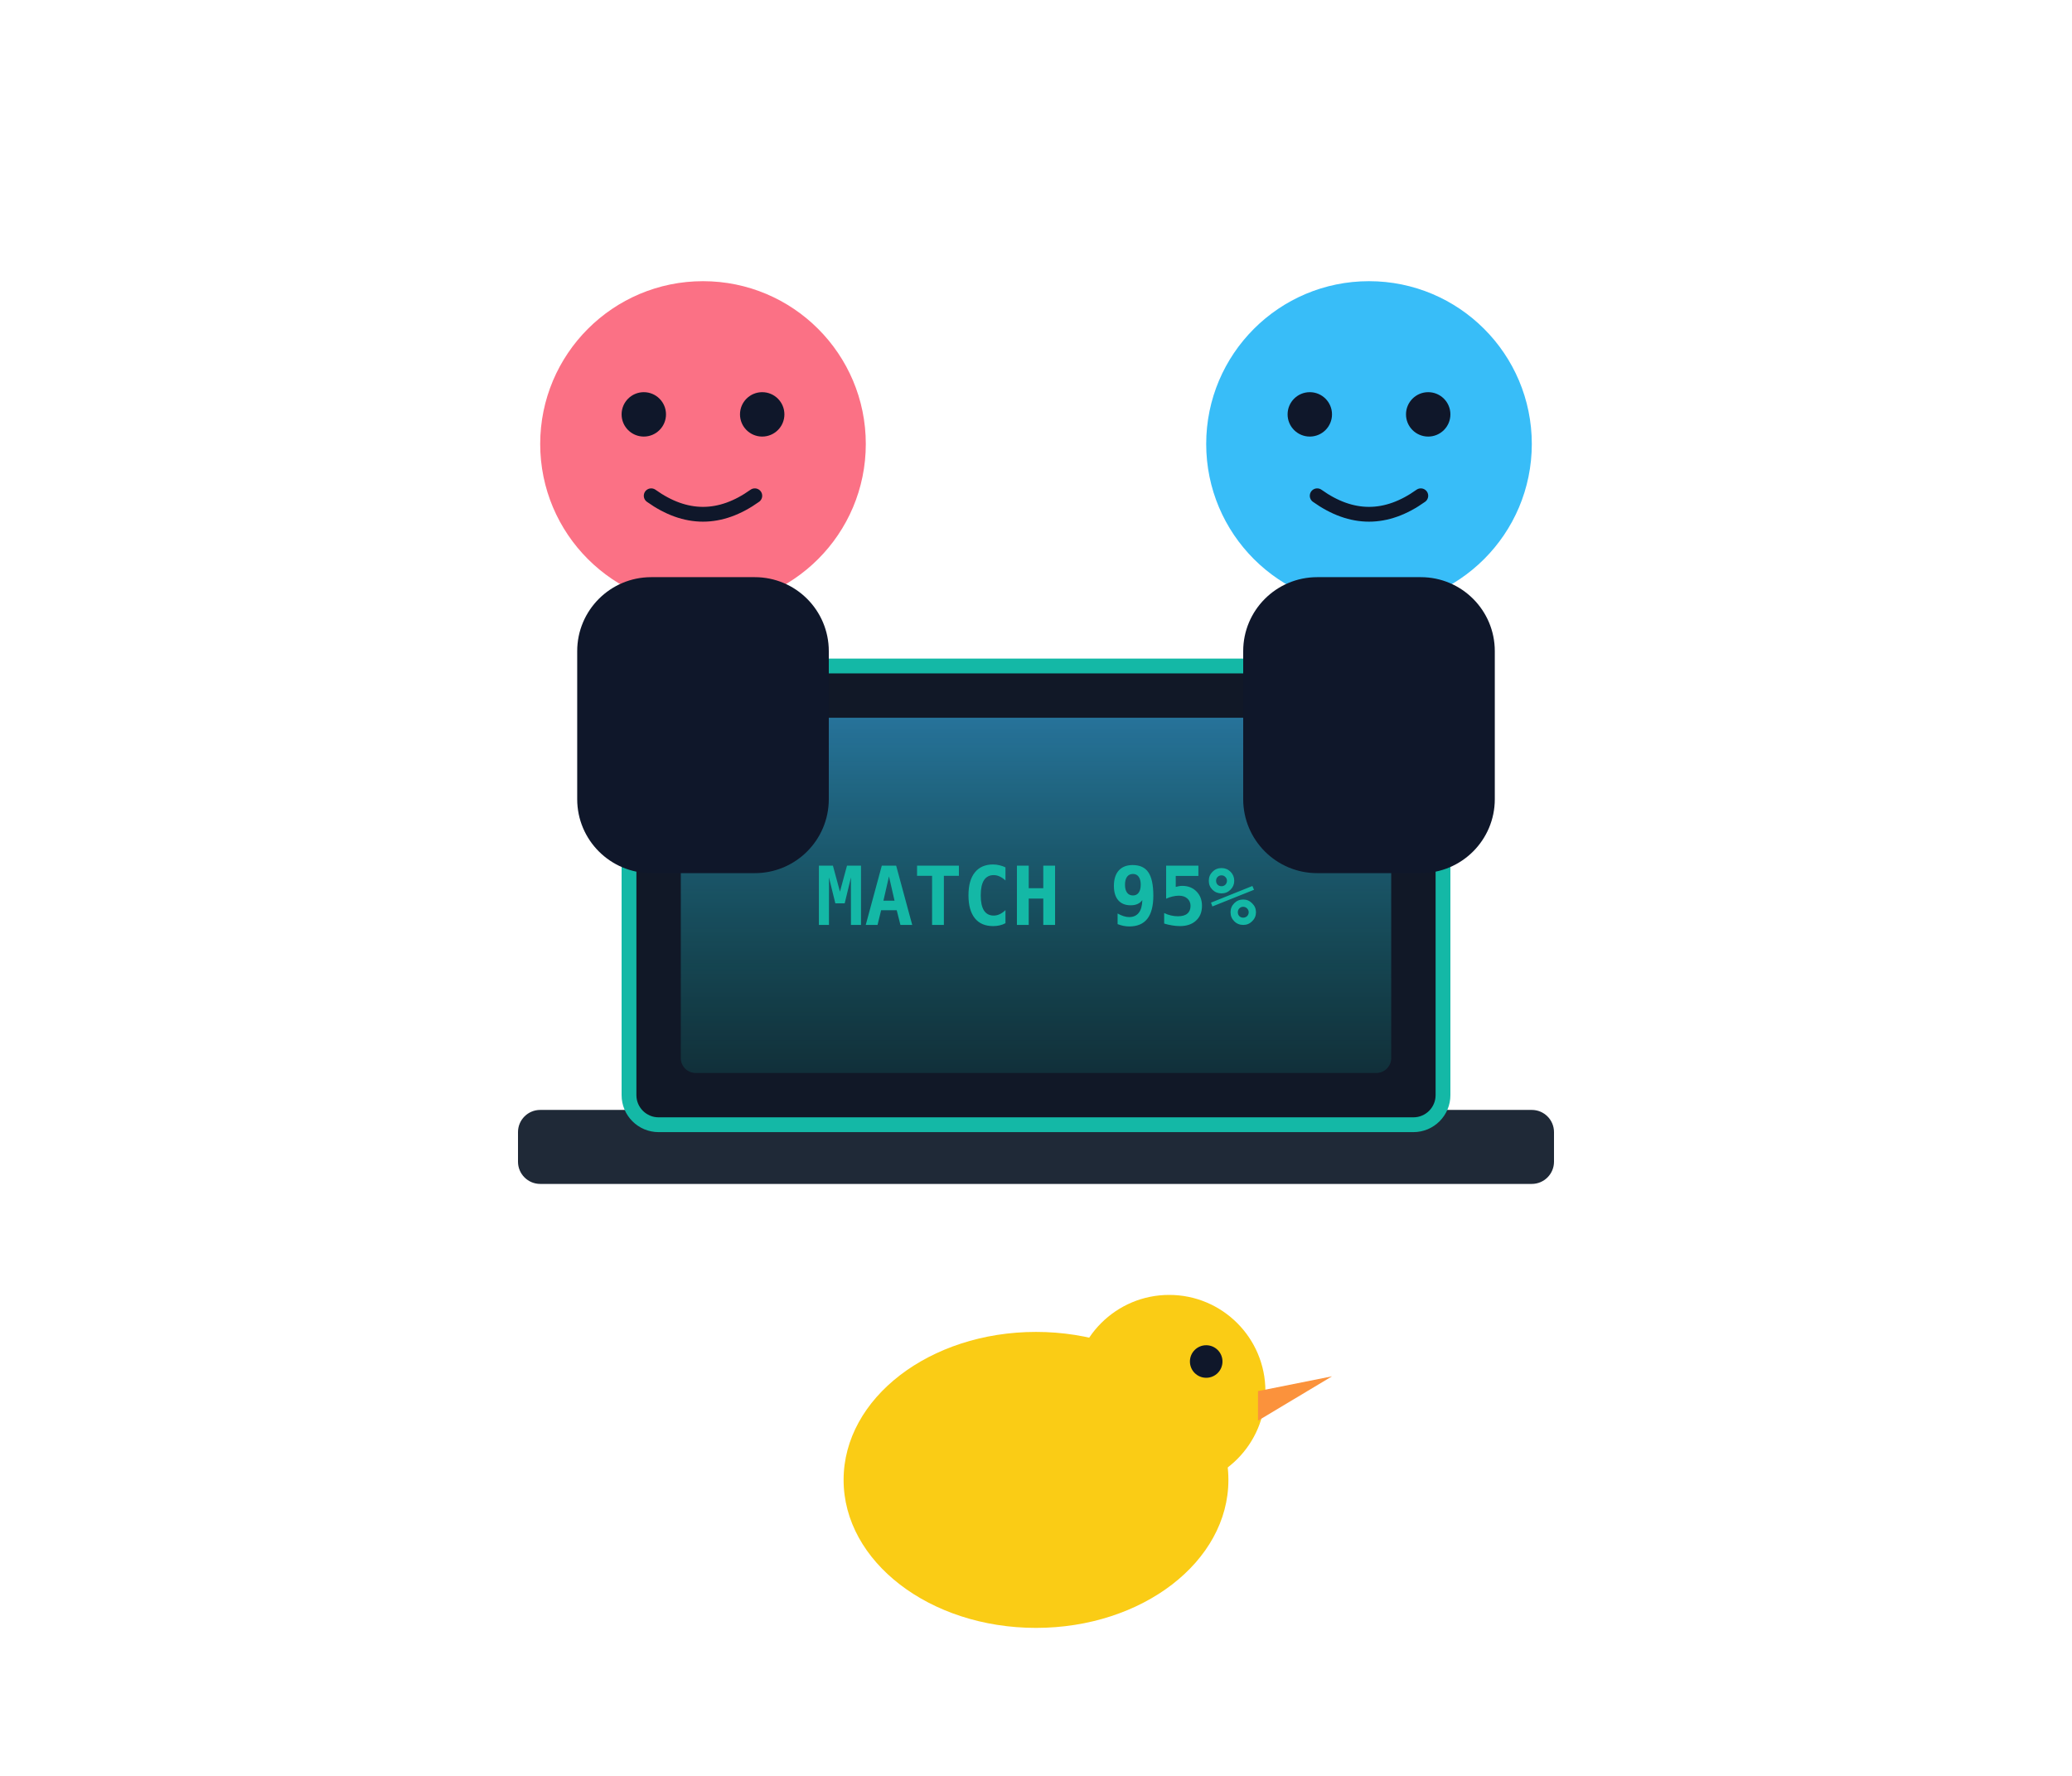
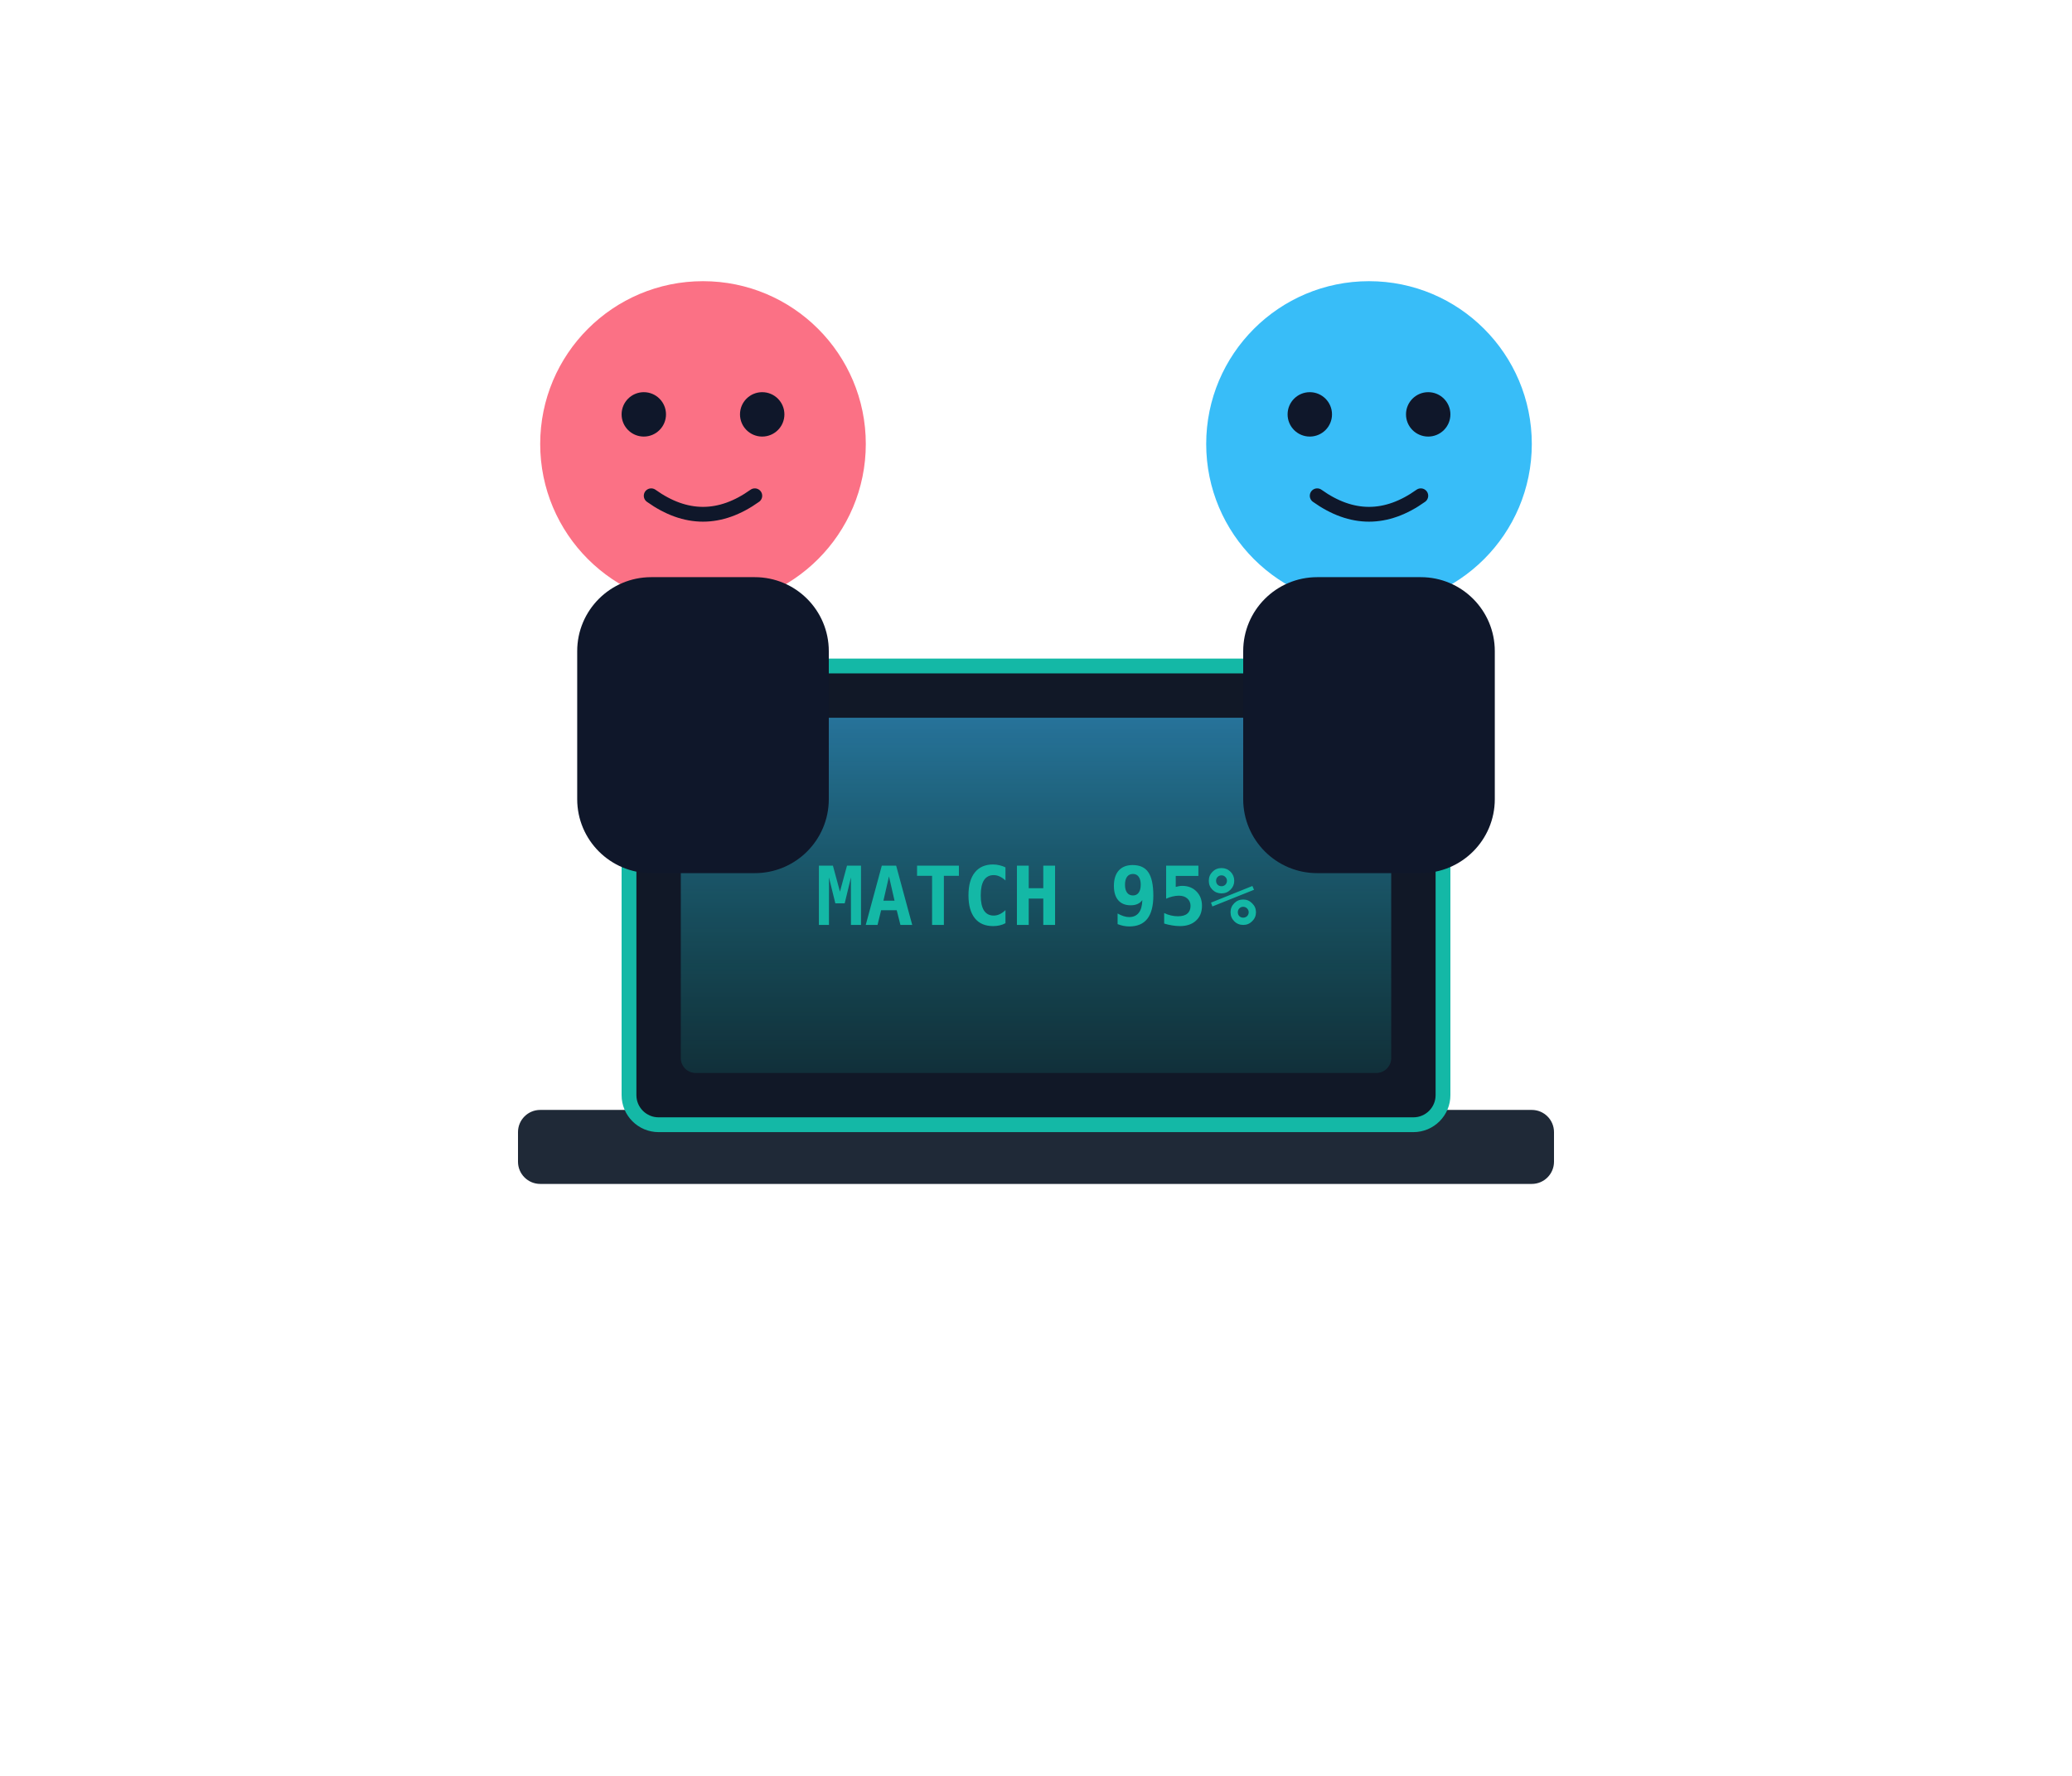
- <svg xmlns="http://www.w3.org/2000/svg" viewBox="0 0 280 240" class="mascot-svg" role="img" aria-label="Two developers matched as a hackathon pair, debugging with their rubber duck">
+ <svg xmlns="http://www.w3.org/2000/svg" viewBox="0 0 280 240" class="mascot-svg" role="img" aria-label="Two developers matched as a hackathon pair">
  <defs>
    <linearGradient id="screenGlow" x1="0" y1="0" x2="0" y2="1">
      <stop offset="0%" stop-color="#38bdf8" stop-opacity="0.55" />
      <stop offset="100%" stop-color="#14b8a6" stop-opacity="0.15" />
    </linearGradient>
    <style>
      .mascot-laptop { animation: float-laptop 5s ease-in-out infinite; transform-origin: 140px 150px; }
      .mascot-dev1 { animation: dev-nod 3.2s ease-in-out infinite; transform-origin: 95px 90px; }
      .mascot-dev2 { animation: dev-nod 3.2s ease-in-out infinite reverse; transform-origin: 185px 90px; }
-       .mascot-duck { animation: duck-bob 2.4s ease-in-out infinite; transform-origin: 140px 200px; }
+ 
      @keyframes float-laptop {
        0%, 100% { transform: translateY(0px); }
        50% { transform: translateY(-6px); }
      }
      @keyframes dev-nod {
        0%, 100% { transform: rotate(0deg); }
        50% { transform: rotate(3deg); }
      }
-       @keyframes duck-bob {
-         0%, 100% { transform: translateY(0) rotate(0deg); }
-         50% { transform: translateY(-5px) rotate(-4deg); }
-       }
+ 
    </style>
  </defs>
  <g class="mascot-layer mascot-laptop">
    <rect x="70" y="150" width="140" height="10" rx="3" fill="#1f2937" />
    <rect x="85" y="90" width="110" height="62" rx="4" fill="#111827" stroke="#14b8a6" stroke-width="2" />
    <rect x="92" y="97" width="96" height="48" rx="2" fill="url(#screenGlow)" />
    <text x="140" y="125" text-anchor="middle" font-family="monospace" font-size="11" fill="#14b8a6" font-weight="700">MATCH 95%</text>
  </g>
  <g class="mascot-layer mascot-dev1">
    <circle cx="95" cy="60" r="22" fill="#fb7185" />
    <rect x="78" y="78" width="34" height="40" rx="10" fill="#0f172a" />
    <circle cx="87" cy="56" r="3" fill="#0f172a" />
    <circle cx="103" cy="56" r="3" fill="#0f172a" />
    <path d="M88 67 Q95 72 102 67" stroke="#0f172a" stroke-width="2" fill="none" stroke-linecap="round" />
  </g>
  <g class="mascot-layer mascot-dev2">
    <circle cx="185" cy="60" r="22" fill="#38bdf8" />
    <rect x="168" y="78" width="34" height="40" rx="10" fill="#0f172a" />
    <circle cx="177" cy="56" r="3" fill="#0f172a" />
    <circle cx="193" cy="56" r="3" fill="#0f172a" />
    <path d="M178 67 Q185 72 192 67" stroke="#0f172a" stroke-width="2" fill="none" stroke-linecap="round" />
  </g>
-   <g class="mascot-layer mascot-duck">
-     <ellipse cx="140" cy="200" rx="26" ry="20" fill="#facc15" />
-     <circle cx="158" cy="188" r="13" fill="#facc15" />
-     <circle cx="163" cy="184" r="2.2" fill="#0f172a" />
-     <path d="M170 188 L180 186 L170 192 Z" fill="#fb923c" />
-   </g>
</svg>
